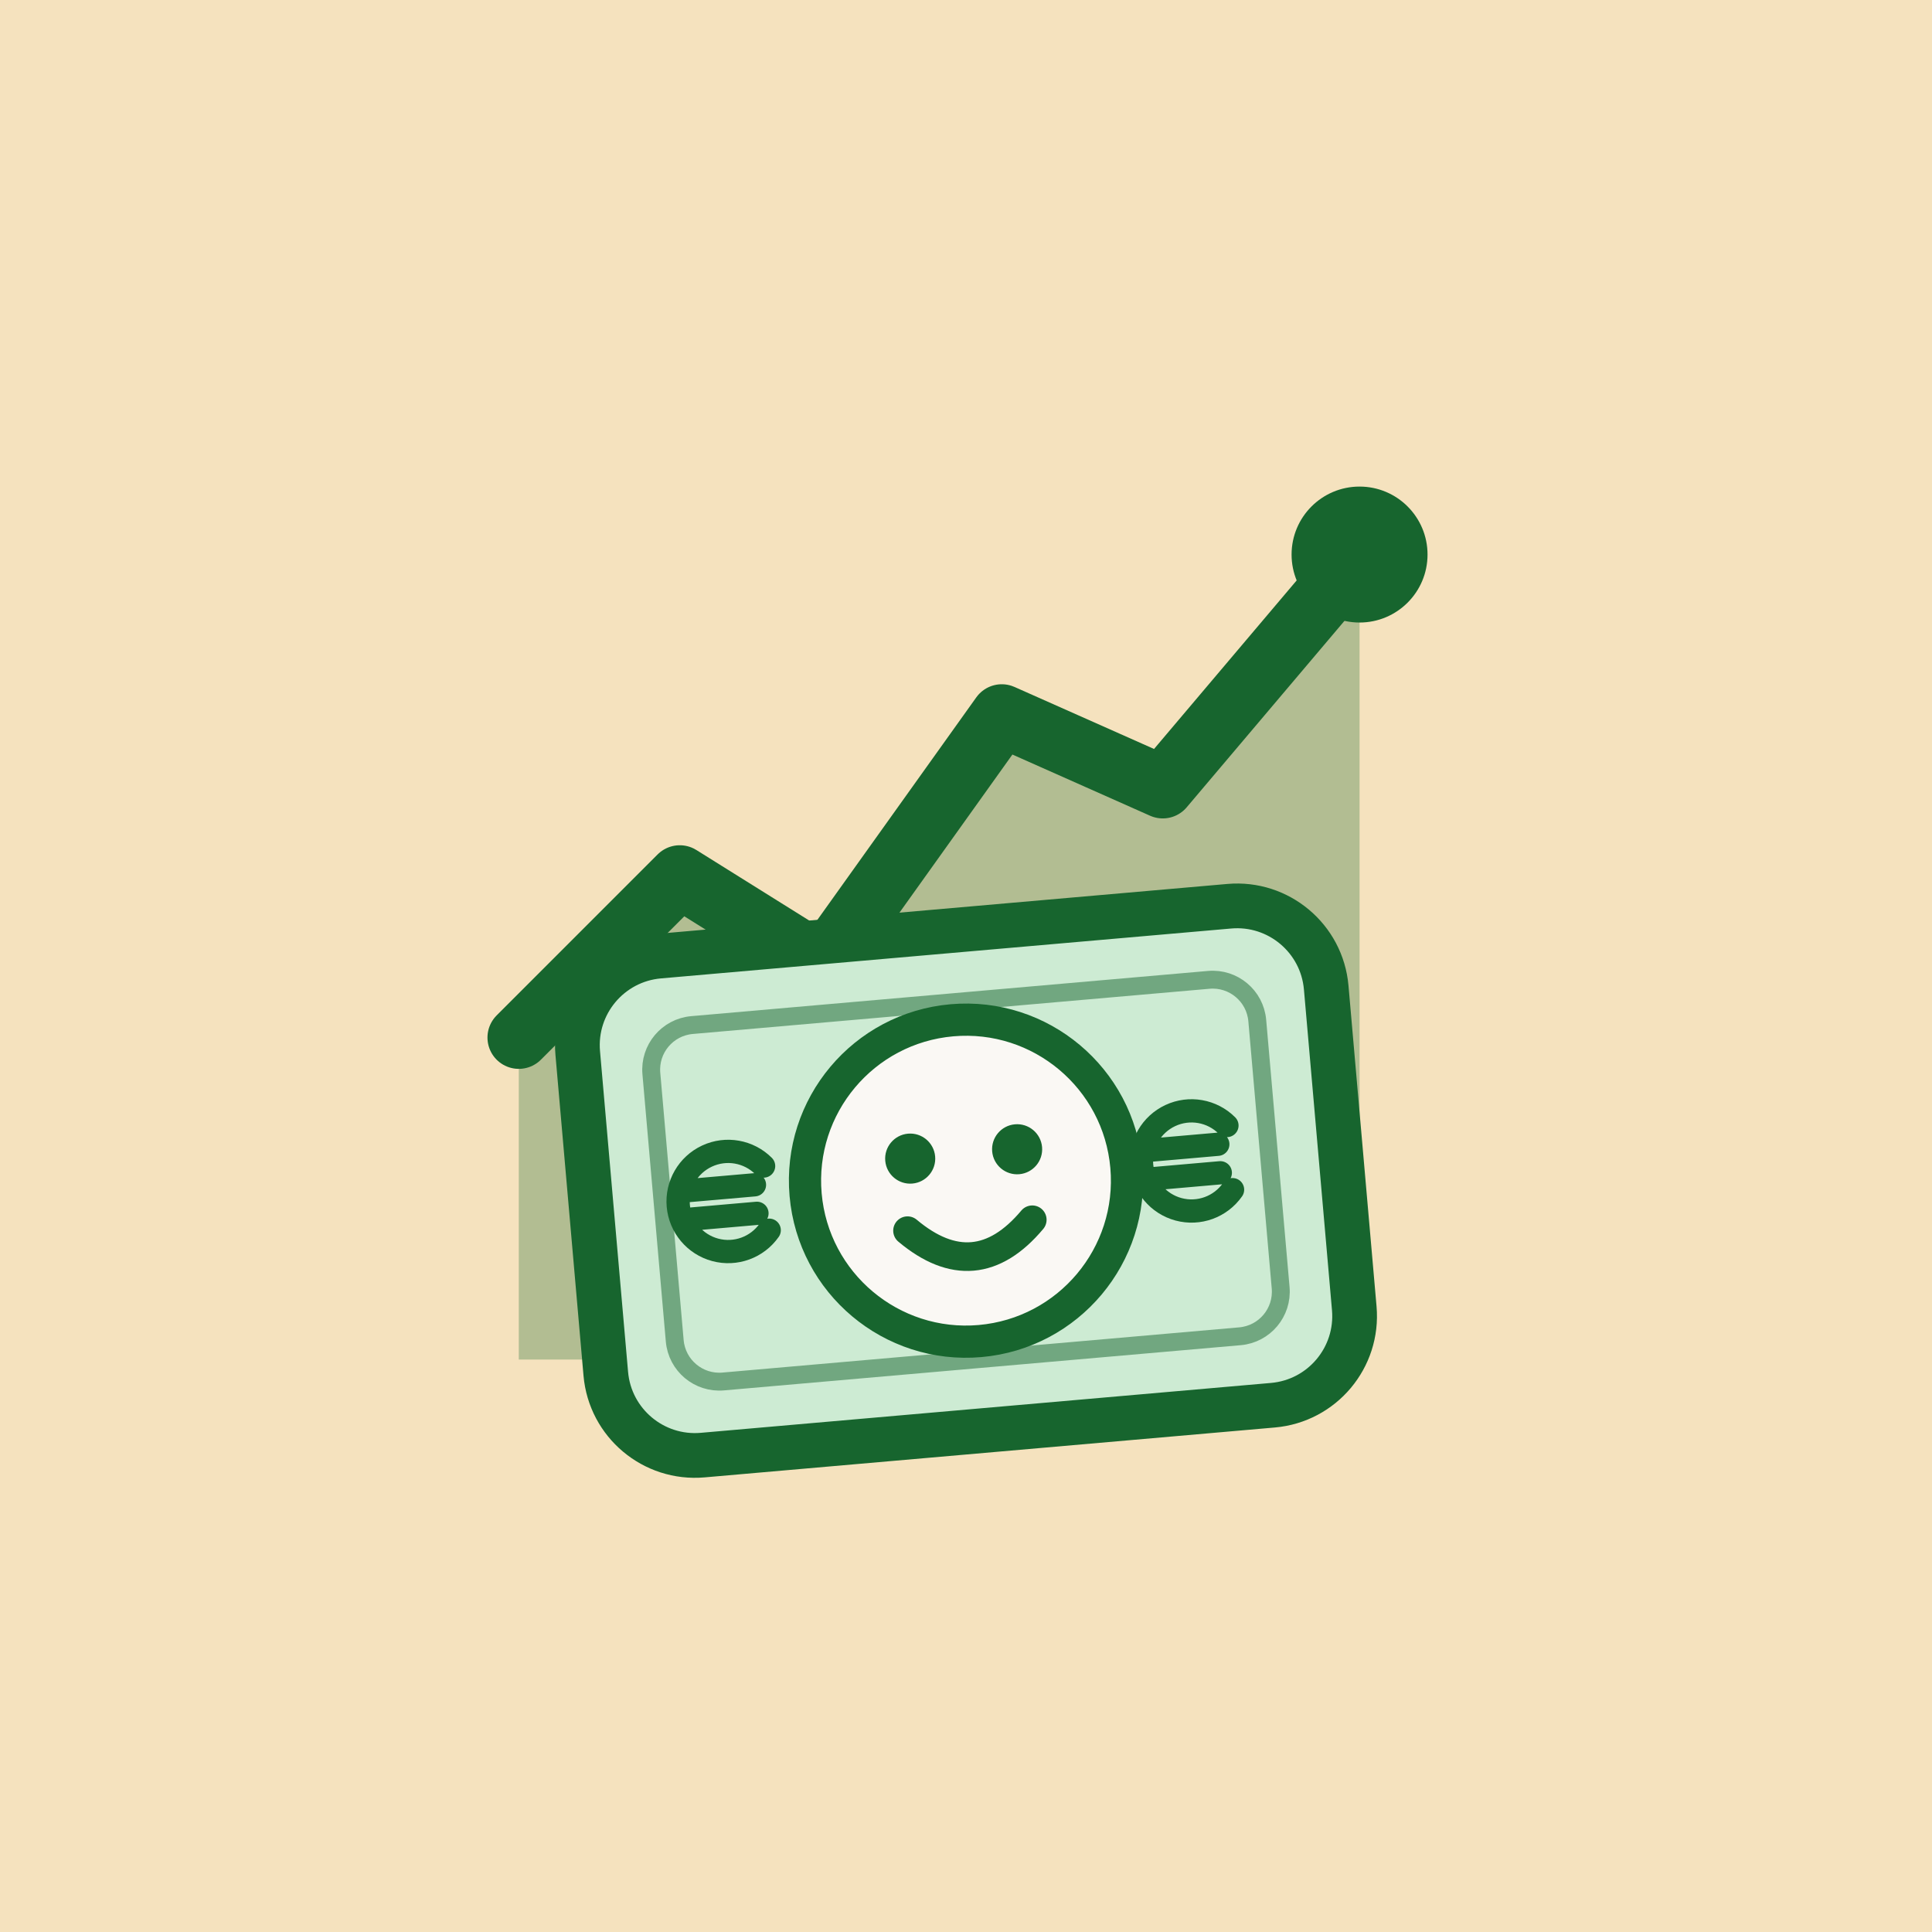
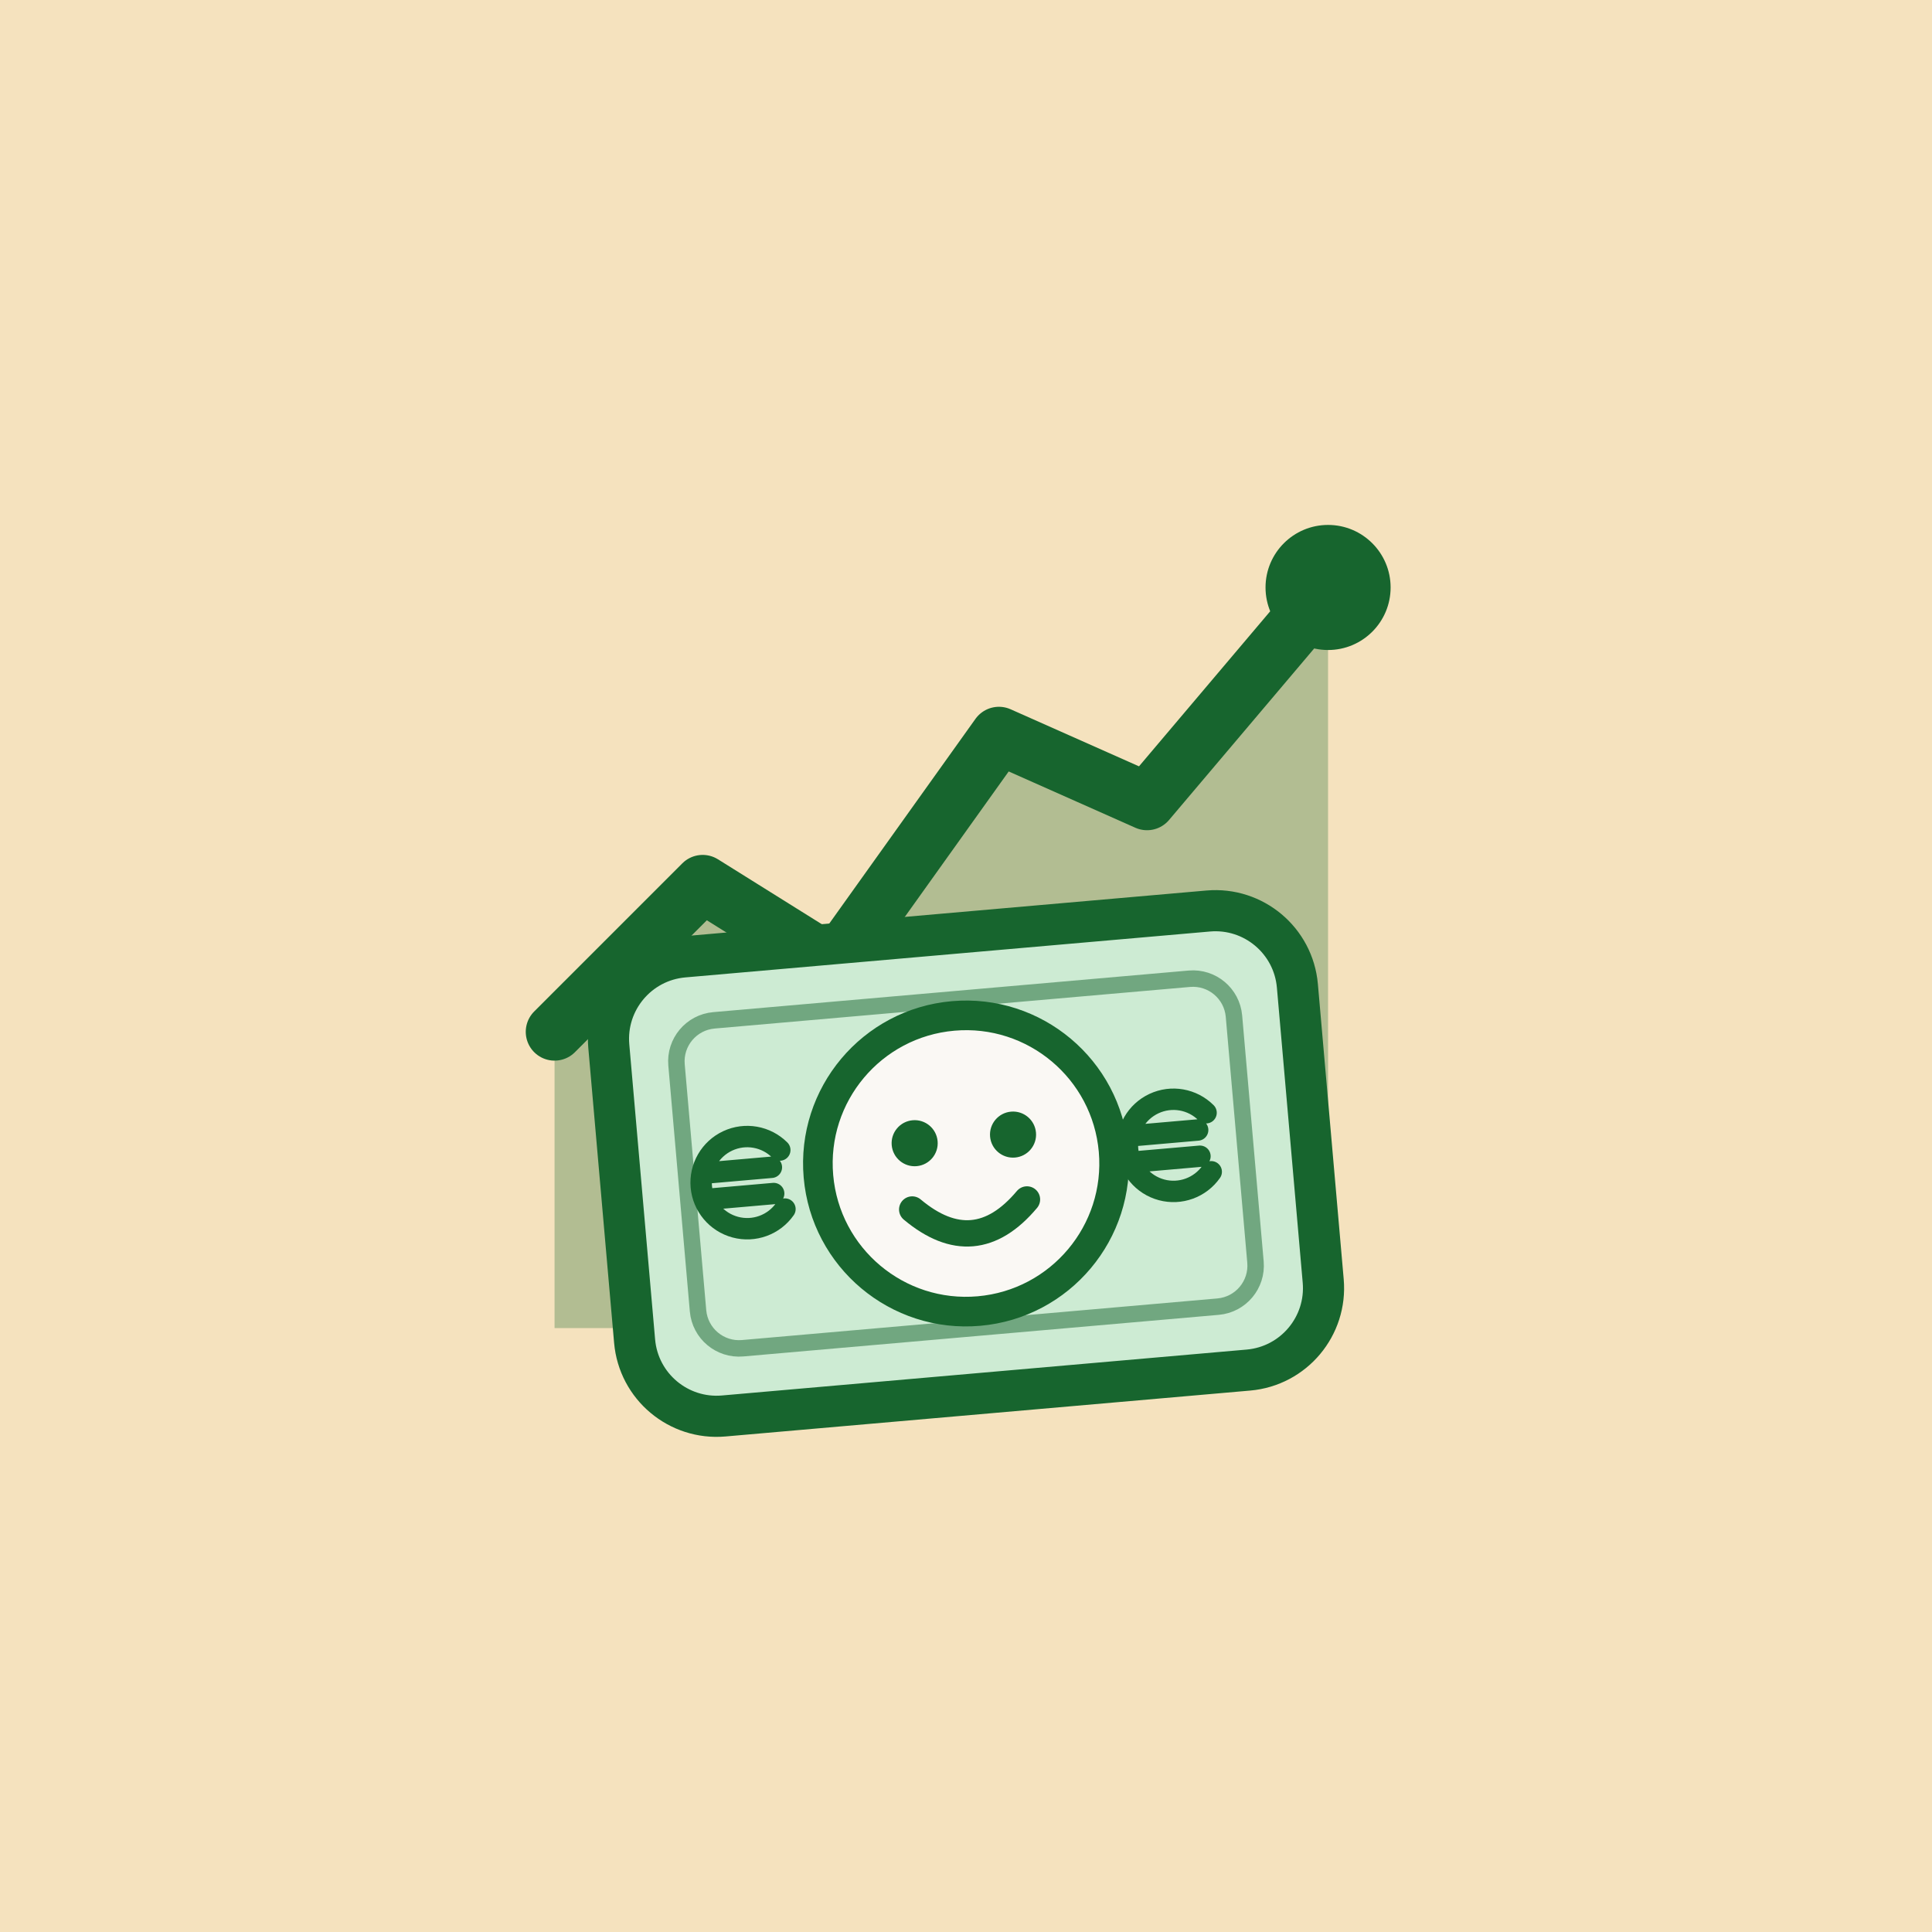
<svg xmlns="http://www.w3.org/2000/svg" width="512" height="512" viewBox="0 0 108 108">
  <rect width="108" height="108" fill="#F5E2BE" />
-   <path d="M29 76 L29 58 L38 49 L46 54 L56 40 L65 44 L76 31 L76 76 Z" fill="#17652E" fill-opacity="0.3" />
-   <path d="M29 58 L38 49 L46 54 L56 40 L65 44 L76 31" fill="none" stroke="#17652E" stroke-width="3.5" stroke-linecap="round" stroke-linejoin="round" />
-   <circle cx="76" cy="31" r="3.8" fill="#17652E" />
-   <g transform="rotate(-5 54 66)">
-     <rect x="33" y="52" width="42" height="28" rx="5" fill="#CDEBD3" stroke="#17652E" stroke-width="2.5" />
-     <rect x="37" y="56" width="34" height="20" rx="2.5" fill="none" stroke="#17652E" stroke-width="1" stroke-opacity="0.5" />
-     <circle cx="54" cy="66" r="9" fill="#FAF8F4" stroke="#17652E" stroke-width="1.8" />
-     <circle cx="51" cy="64.5" r="1.4" fill="#17652E" />
-     <circle cx="57" cy="64.5" r="1.4" fill="#17652E" />
-     <path d="M50.5 68.5 Q54 72 57.5 68.5" fill="none" stroke="#17652E" stroke-width="1.6" stroke-linecap="round" />
-     <g fill="none" stroke="#17652E" stroke-width="1.3" stroke-linecap="round">
-       <path d="M42.8 64.2 A2.8 2.8 0 1 0 42.8 67.8 M38.4 65.2 H42.2 M38.4 66.8 H42.2" />
-       <path d="M68.8 64.2 A2.8 2.8 0 1 0 68.8 67.8 M64.4 65.2 H68.2 M64.4 66.8 H68.2" />
+   <g transform="translate(54 54) scale(0.92) translate(-54 -54)">
+     <path d="M29 76 L29 58 L38 49 L46 54 L56 40 L65 44 L76 31 L76 76 Z" fill="#17652E" fill-opacity="0.3" />
+     <path d="M29 58 L38 49 L46 54 L56 40 L65 44 L76 31" fill="none" stroke="#17652E" stroke-width="3.5" stroke-linecap="round" stroke-linejoin="round" />
+     <circle cx="76" cy="31" r="3.8" fill="#17652E" />
+     <g transform="rotate(-5 54 66)">
+       <rect x="33" y="52" width="42" height="28" rx="5" fill="#CDEBD3" stroke="#17652E" stroke-width="2.5" />
+       <rect x="37" y="56" width="34" height="20" rx="2.5" fill="none" stroke="#17652E" stroke-width="1" stroke-opacity="0.5" />
+       <circle cx="54" cy="66" r="9" fill="#FAF8F4" stroke="#17652E" stroke-width="1.8" />
+       <circle cx="51" cy="64.5" r="1.4" fill="#17652E" />
+       <circle cx="57" cy="64.5" r="1.4" fill="#17652E" />
+       <path d="M50.5 68.5 Q54 72 57.5 68.5" fill="none" stroke="#17652E" stroke-width="1.6" stroke-linecap="round" />
+       <g fill="none" stroke="#17652E" stroke-width="1.3" stroke-linecap="round">
+         <path d="M42.8 64.2 A2.8 2.8 0 1 0 42.8 67.8 M38.4 65.2 H42.2 M38.4 66.8 H42.2" />
+         <path d="M68.8 64.2 A2.8 2.8 0 1 0 68.8 67.8 M64.4 65.2 H68.2 M64.4 66.8 H68.2" />
+       </g>
    </g>
  </g>
</svg>
